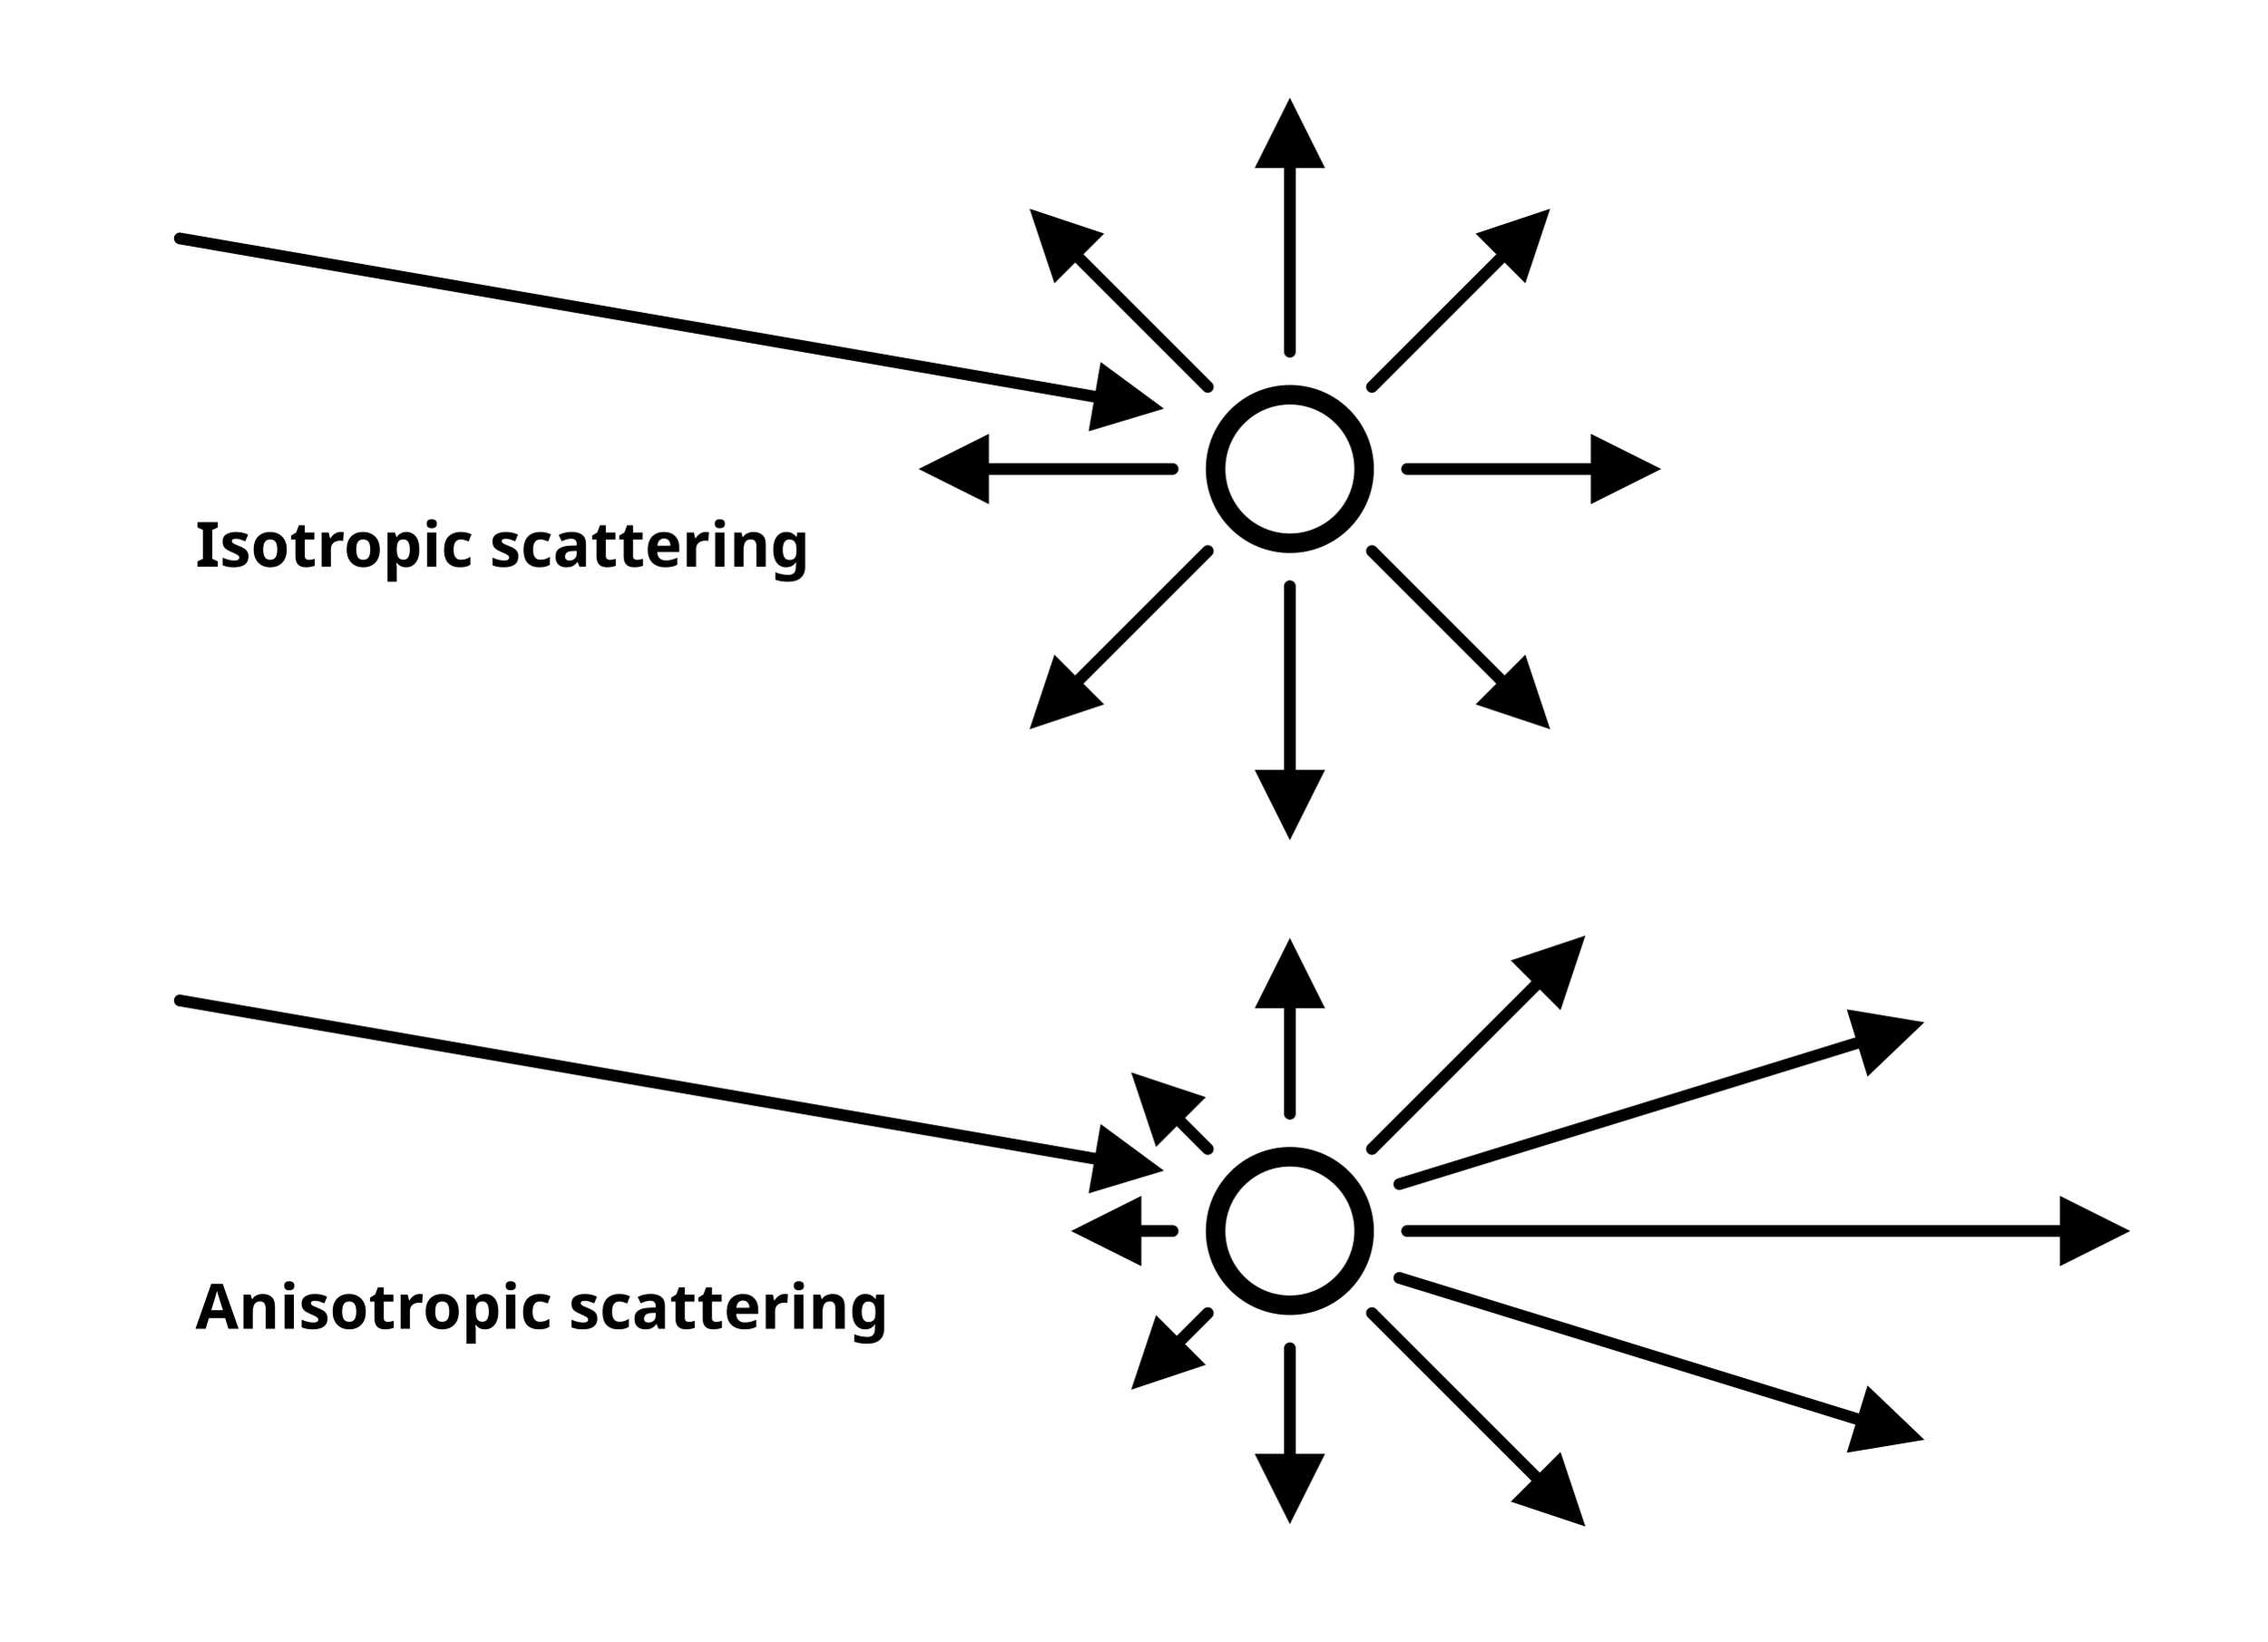
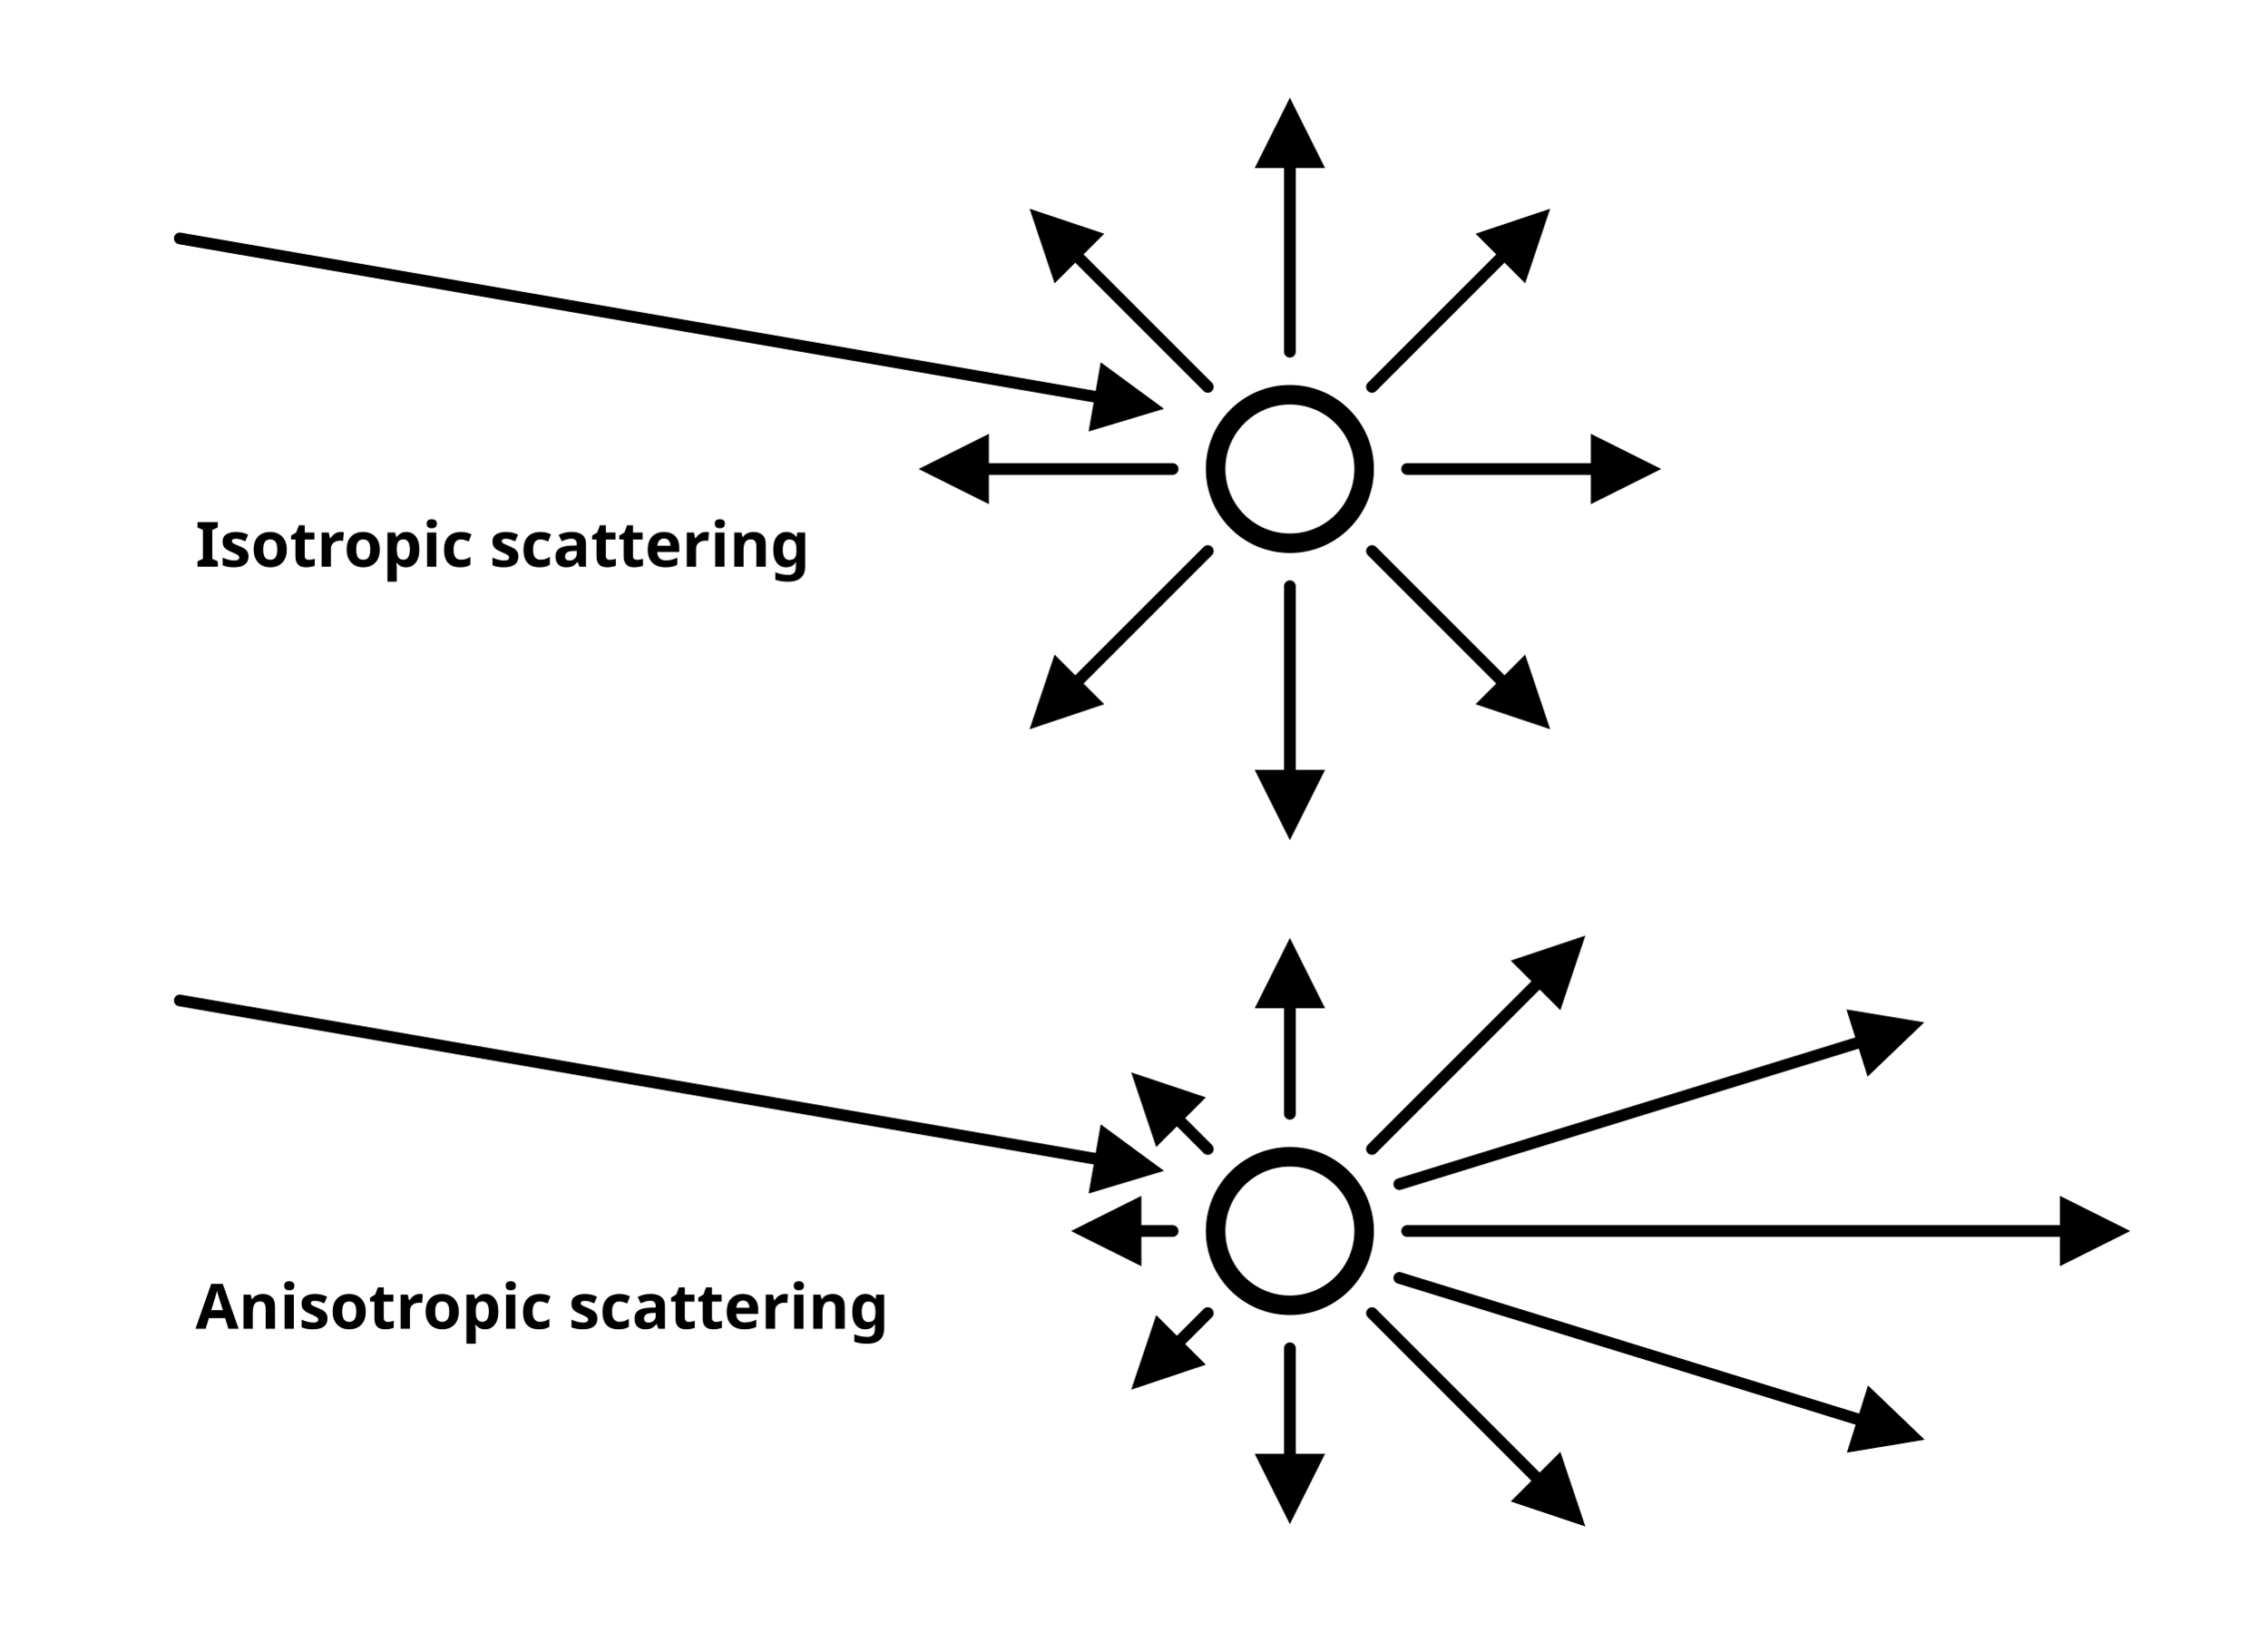
- <svg xmlns="http://www.w3.org/2000/svg" width="580px" height="420px" viewBox="0 0 580 420">
-   <marker id="arrow" viewBox="0 0 6 6" refX="1" refY="3" markerWidth="6" markerHeight="6" orient="auto">
-     <path d="M0,0V6L6,3z" />
-   </marker>
-   <g marker-end="url(#arrow)" fill="none" stroke="#000" stroke-width="3" stroke-linecap="round">
+ <svg xmlns="http://www.w3.org/2000/svg" width="580px" height="420px" viewBox="0 0 580 420" font-size="16px" font-weight="bold" font-family="Tahoma, sans-serif">
+   <g fill="none" stroke="#000" stroke-width="3" stroke-linecap="round">
    <circle stroke-width="5" cx="330" cy="120" r="19" />
    <circle stroke-width="5" cx="330" cy="315" r="19" />
-     <path d="M46,61L283,102" />
-     <path d="M46,256L283,297" />
-     <path d="M309,99L274,64" />
-     <path d="M330,90L330,40" />
-     <path d="M351,99L386,64" />
-     <path d="M360,120L410,120" />
-     <path d="M351,141L386,176" />
-     <path d="M330,150L330,200" />
-     <path d="M309,141L274,176" />
-     <path d="M300,120L250,120" />
-     <path d="M309,294L300,285" />
-     <path d="M330,285L330,255" />
-     <path d="M351,294L395,250" />
-     <path d="M358,303L478,266" />
-     <path d="M360,315L530,315" />
-     <path d="M358,327L478,364" />
-     <path d="M351,336L395,380" />
-     <path d="M330,345L330,375" />
-     <path d="M309,336L300,345" />
-     <path d="M300,315L289,315" />
+     <path d="M46,61L283,102M46,256L283,297M309,99L274,64M330,90L330,40M351,99L386,64M360,120L410,120M351,141L386,176M330,150L330,200M309,141L274,176M300,120L250,120M309,294L300,285M330,285L330,255M351,294L395,250M358,303L478,266M360,315L530,315M358,327L478,364M351,336L395,380M330,345L330,375M309,336L300,345M300,315L289,315" />
  </g>
-   <text font-size="16px" font-weight="bold" font-family="Tahoma, sans-serif">
-     <tspan x="50" y="145">Isotropic scattering</tspan>
-     <tspan x="50" y="340">Anisotropic scattering</tspan>
-   </text>
+   <path d="M278.5,110.4l19.3-5.8l-16.2-11.9zM297.8,299.6l-16.2-11.9l-3.1,17.7zM282.5,59.8l-19.1-6.4l6.4,19.1zM321,43h18l-9-18zM396.6,53.4l-19.1,6.4l12.7,12.7zM407,129l18-9l-18-9zM390.2,167.5l-12.7,12.7l19.1,6.4zM330,215l9-18h-18zM269.8,167.5l-6.4,19.1l19.1-6.4zM253,129v-18l-18,9zM295.8,293.5l12.7-12.7l-19.1-6.4zM321,258h18l-9-18zM399.2,258.5l6.4-19.1l-19.1,6.4zM477.8,275.5l14.5-13.9l-19.9-3.3zM527,306v18l18-9zM472.5,371.7l19.9-3.3l-14.5-13.9zM386.5,384.2l19.1,6.4l-6.4-19.1zM330,390l9-18h-18zM289.4,355.6l19.1-6.4l-12.7-12.7zM292,306l-18,9l18,9z" />
+   <text x="50" y="145">Isotropic scattering</text>
+   <text x="50" y="340">Anisotropic scattering</text>
</svg>
